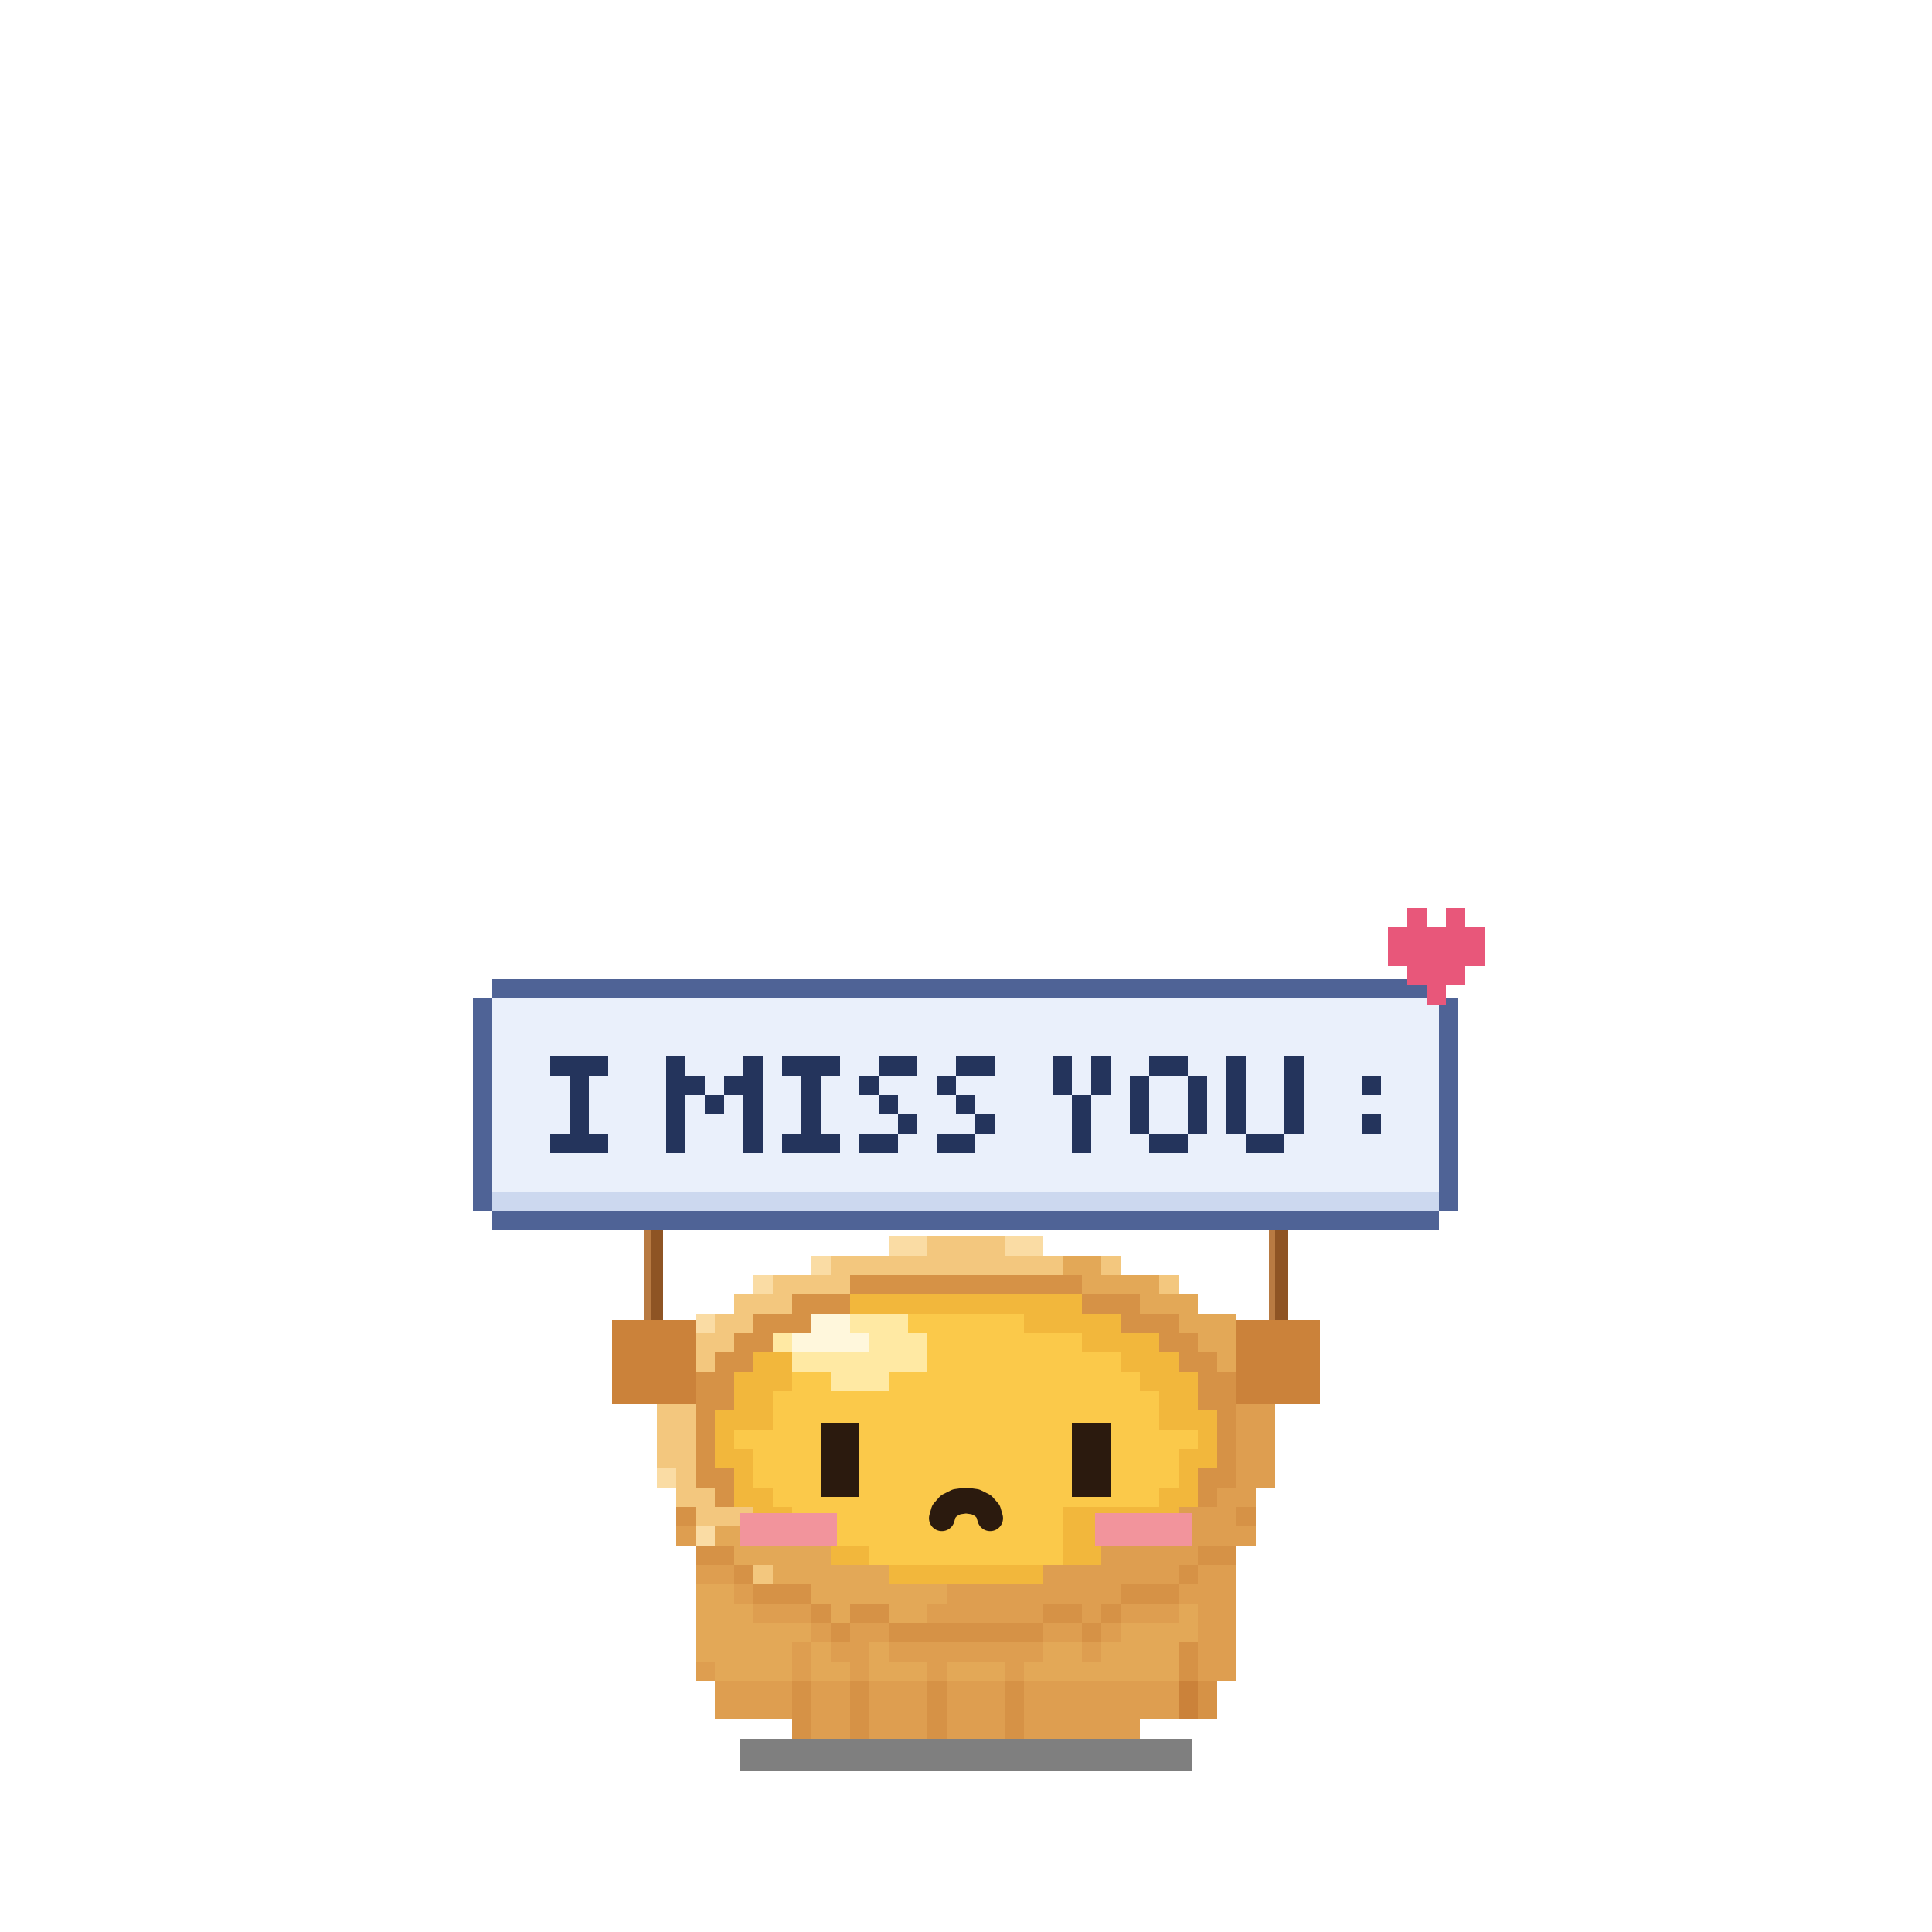
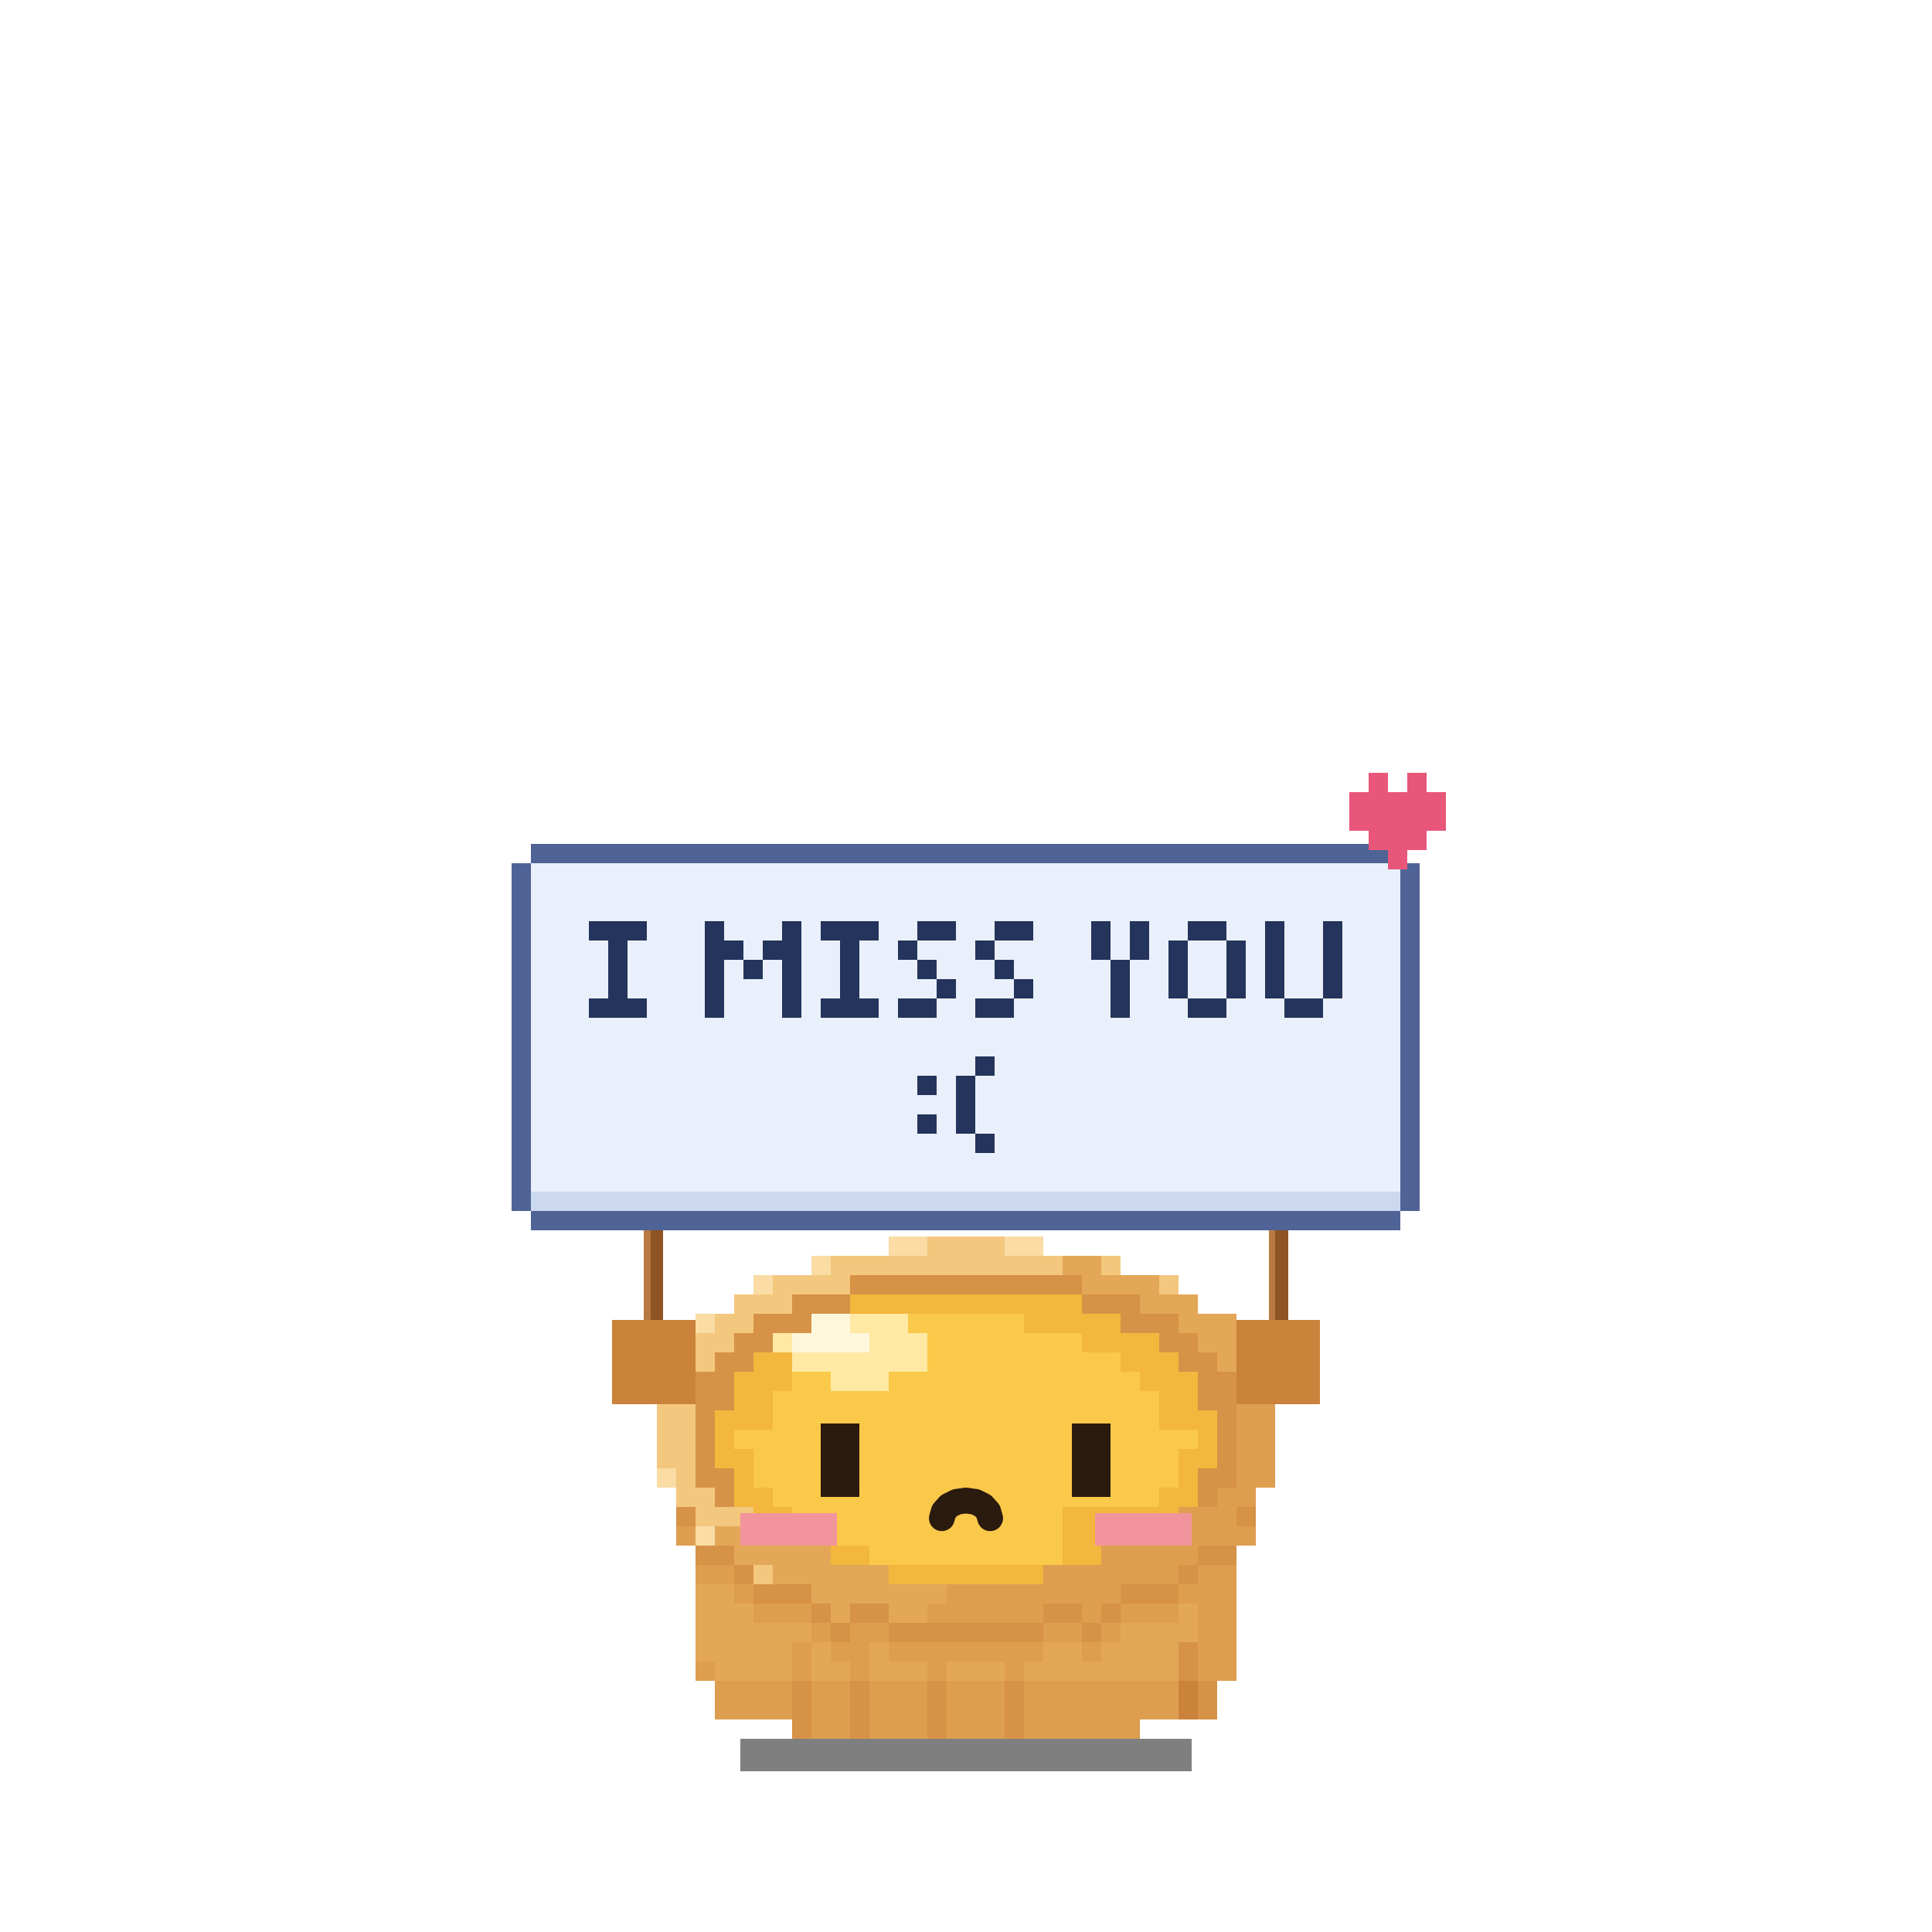
<svg xmlns="http://www.w3.org/2000/svg" viewBox="-20 -34 60 60" width="500" height="500" shape-rendering="crispEdges">
  <defs>
    <style>
      .rise { animation: sign-rise 0.55s ease-out both; }
      .hands { animation: sign-hands 0.55s ease-out both; }
      .hold { transform-origin: 10px 4.2px; animation: sign-sway 2s 0.55s infinite ease-in-out; }
      @keyframes sign-hands { 0% { transform: translateY(4.6px); } 70% { transform: translateY(-0.4px); } 100% { transform: translateY(0); } }
      .body { transform-origin: 10px 20px; animation: sign-bounce 1s infinite ease-in-out; }
      .shadow { transform-origin: 10px 20px; animation: sign-shadow 1s infinite ease-in-out; }
      @keyframes sign-rise {
-       0% { transform: translateY(8.8px); }
+       0% { transform: translateY(13.0px); }
      70% { transform: translateY(-1px); }
      100% { transform: translateY(0); }
      }
      @keyframes sign-sway {
      0%, 100% { transform: rotate(-2.5deg) translateY(0); }
      25% { transform: rotate(0deg) translateY(-0.6px); }
      50% { transform: rotate(2.5deg) translateY(0); }
      75% { transform: rotate(0deg) translateY(-0.6px); }
      }
      @keyframes sign-bounce { 0%, 100% { transform: scale(1, 1); } 50% { transform: scale(1.025, 0.975); } }
      @keyframes sign-shadow { 0%, 100% { transform: scaleX(1); } 50% { transform: scaleX(1.04); } }
      .beat { transform-box: fill-box; transform-origin: center; animation: sign-beat 1s infinite ease-out; }
      @keyframes sign-beat {
      0%, 40%, 100% { transform: scale(1); }
      10% { transform: scale(1.3); }
      20% { transform: scale(1.05); }
      30% { transform: scale(1.22); }
      }
      .blink { transform-origin: 10px 11.35px; animation: sign-blink 4s infinite ease-in-out; }
      @keyframes sign-blink { 0%, 46%, 54%, 100% { transform: scaleY(1); } 50% { transform: scaleY(0.12); } }
    </style>
  </defs>
  <g class="shadow">
    <rect x="3" y="20" width="14" height="1" fill="#000" opacity="0.5" />
  </g>
  <g class="body">
    <g class="rise">
      <g class="hold">
        <rect class="free" x="0" y="3.6" width="0.6" height="4.6" fill="#8E5424" />
        <rect class="free" x="0" y="3.6" width="0.2" height="4.6" fill="#B87A42" />
        <rect class="free" x="19.4" y="3.6" width="0.6" height="4.6" fill="#8E5424" />
        <rect class="free" x="19.4" y="3.6" width="0.2" height="4.6" fill="#B87A42" />
-         <g transform="translate(-5.3 -3.6) scale(0.6)">
-           <rect x="1" y="0" width="49" height="1" fill="#4F6396" />
+         <g transform="translate(-4.1 -7.8) scale(0.6)">
+           <rect x="1" y="0" width="45" height="1" fill="#4F6396" />
          <rect x="0" y="1" width="1" height="1" fill="#4F6396" />
-           <rect x="1" y="1" width="49" height="1" fill="#EAF0FB" />
-           <rect x="50" y="1" width="1" height="1" fill="#4F6396" />
+           <rect x="1" y="1" width="45" height="1" fill="#EAF0FB" />
+           <rect x="46" y="1" width="1" height="1" fill="#4F6396" />
          <rect x="0" y="2" width="1" height="1" fill="#4F6396" />
-           <rect x="1" y="2" width="49" height="1" fill="#EAF0FB" />
-           <rect x="50" y="2" width="1" height="1" fill="#4F6396" />
+           <rect x="1" y="2" width="45" height="1" fill="#EAF0FB" />
+           <rect x="46" y="2" width="1" height="1" fill="#4F6396" />
          <rect x="0" y="3" width="1" height="1" fill="#4F6396" />
-           <rect x="1" y="3" width="49" height="1" fill="#EAF0FB" />
-           <rect x="50" y="3" width="1" height="1" fill="#4F6396" />
+           <rect x="1" y="3" width="45" height="1" fill="#EAF0FB" />
+           <rect x="46" y="3" width="1" height="1" fill="#4F6396" />
          <rect x="0" y="4" width="1" height="1" fill="#4F6396" />
          <rect x="1" y="4" width="3" height="1" fill="#EAF0FB" />
          <rect x="4" y="4" width="3" height="1" fill="#24345C" />
          <rect x="7" y="4" width="3" height="1" fill="#EAF0FB" />
          <rect x="10" y="4" width="1" height="1" fill="#24345C" />
          <rect x="11" y="4" width="3" height="1" fill="#EAF0FB" />
          <rect x="14" y="4" width="1" height="1" fill="#24345C" />
          <rect x="15" y="4" width="1" height="1" fill="#EAF0FB" />
          <rect x="16" y="4" width="3" height="1" fill="#24345C" />
          <rect x="19" y="4" width="2" height="1" fill="#EAF0FB" />
          <rect x="21" y="4" width="2" height="1" fill="#24345C" />
          <rect x="23" y="4" width="2" height="1" fill="#EAF0FB" />
          <rect x="25" y="4" width="2" height="1" fill="#24345C" />
          <rect x="27" y="4" width="3" height="1" fill="#EAF0FB" />
          <rect x="30" y="4" width="1" height="1" fill="#24345C" />
          <rect x="31" y="4" width="1" height="1" fill="#EAF0FB" />
          <rect x="32" y="4" width="1" height="1" fill="#24345C" />
          <rect x="33" y="4" width="2" height="1" fill="#EAF0FB" />
          <rect x="35" y="4" width="2" height="1" fill="#24345C" />
          <rect x="37" y="4" width="2" height="1" fill="#EAF0FB" />
          <rect x="39" y="4" width="1" height="1" fill="#24345C" />
          <rect x="40" y="4" width="2" height="1" fill="#EAF0FB" />
          <rect x="42" y="4" width="1" height="1" fill="#24345C" />
-           <rect x="43" y="4" width="7" height="1" fill="#EAF0FB" />
-           <rect x="50" y="4" width="1" height="1" fill="#4F6396" />
+           <rect x="43" y="4" width="3" height="1" fill="#EAF0FB" />
+           <rect x="46" y="4" width="1" height="1" fill="#4F6396" />
          <rect x="0" y="5" width="1" height="1" fill="#4F6396" />
          <rect x="1" y="5" width="4" height="1" fill="#EAF0FB" />
          <rect x="5" y="5" width="1" height="1" fill="#24345C" />
          <rect x="6" y="5" width="4" height="1" fill="#EAF0FB" />
          <rect x="10" y="5" width="2" height="1" fill="#24345C" />
          <rect x="12" y="5" width="1" height="1" fill="#EAF0FB" />
          <rect x="13" y="5" width="2" height="1" fill="#24345C" />
          <rect x="15" y="5" width="2" height="1" fill="#EAF0FB" />
          <rect x="17" y="5" width="1" height="1" fill="#24345C" />
          <rect x="18" y="5" width="2" height="1" fill="#EAF0FB" />
          <rect x="20" y="5" width="1" height="1" fill="#24345C" />
          <rect x="21" y="5" width="3" height="1" fill="#EAF0FB" />
          <rect x="24" y="5" width="1" height="1" fill="#24345C" />
          <rect x="25" y="5" width="5" height="1" fill="#EAF0FB" />
          <rect x="30" y="5" width="1" height="1" fill="#24345C" />
          <rect x="31" y="5" width="1" height="1" fill="#EAF0FB" />
          <rect x="32" y="5" width="1" height="1" fill="#24345C" />
          <rect x="33" y="5" width="1" height="1" fill="#EAF0FB" />
          <rect x="34" y="5" width="1" height="1" fill="#24345C" />
          <rect x="35" y="5" width="2" height="1" fill="#EAF0FB" />
          <rect x="37" y="5" width="1" height="1" fill="#24345C" />
          <rect x="38" y="5" width="1" height="1" fill="#EAF0FB" />
          <rect x="39" y="5" width="1" height="1" fill="#24345C" />
          <rect x="40" y="5" width="2" height="1" fill="#EAF0FB" />
          <rect x="42" y="5" width="1" height="1" fill="#24345C" />
          <rect x="43" y="5" width="3" height="1" fill="#EAF0FB" />
-           <rect x="46" y="5" width="1" height="1" fill="#24345C" />
-           <rect x="47" y="5" width="3" height="1" fill="#EAF0FB" />
-           <rect x="50" y="5" width="1" height="1" fill="#4F6396" />
+           <rect x="46" y="5" width="1" height="1" fill="#4F6396" />
          <rect x="0" y="6" width="1" height="1" fill="#4F6396" />
          <rect x="1" y="6" width="4" height="1" fill="#EAF0FB" />
          <rect x="5" y="6" width="1" height="1" fill="#24345C" />
          <rect x="6" y="6" width="4" height="1" fill="#EAF0FB" />
          <rect x="10" y="6" width="1" height="1" fill="#24345C" />
          <rect x="11" y="6" width="1" height="1" fill="#EAF0FB" />
          <rect x="12" y="6" width="1" height="1" fill="#24345C" />
          <rect x="13" y="6" width="1" height="1" fill="#EAF0FB" />
          <rect x="14" y="6" width="1" height="1" fill="#24345C" />
          <rect x="15" y="6" width="2" height="1" fill="#EAF0FB" />
          <rect x="17" y="6" width="1" height="1" fill="#24345C" />
          <rect x="18" y="6" width="3" height="1" fill="#EAF0FB" />
          <rect x="21" y="6" width="1" height="1" fill="#24345C" />
          <rect x="22" y="6" width="3" height="1" fill="#EAF0FB" />
          <rect x="25" y="6" width="1" height="1" fill="#24345C" />
          <rect x="26" y="6" width="5" height="1" fill="#EAF0FB" />
          <rect x="31" y="6" width="1" height="1" fill="#24345C" />
          <rect x="32" y="6" width="2" height="1" fill="#EAF0FB" />
          <rect x="34" y="6" width="1" height="1" fill="#24345C" />
          <rect x="35" y="6" width="2" height="1" fill="#EAF0FB" />
          <rect x="37" y="6" width="1" height="1" fill="#24345C" />
          <rect x="38" y="6" width="1" height="1" fill="#EAF0FB" />
          <rect x="39" y="6" width="1" height="1" fill="#24345C" />
          <rect x="40" y="6" width="2" height="1" fill="#EAF0FB" />
          <rect x="42" y="6" width="1" height="1" fill="#24345C" />
-           <rect x="43" y="6" width="7" height="1" fill="#EAF0FB" />
-           <rect x="50" y="6" width="1" height="1" fill="#4F6396" />
+           <rect x="43" y="6" width="3" height="1" fill="#EAF0FB" />
+           <rect x="46" y="6" width="1" height="1" fill="#4F6396" />
          <rect x="0" y="7" width="1" height="1" fill="#4F6396" />
          <rect x="1" y="7" width="4" height="1" fill="#EAF0FB" />
          <rect x="5" y="7" width="1" height="1" fill="#24345C" />
          <rect x="6" y="7" width="4" height="1" fill="#EAF0FB" />
          <rect x="10" y="7" width="1" height="1" fill="#24345C" />
          <rect x="11" y="7" width="3" height="1" fill="#EAF0FB" />
          <rect x="14" y="7" width="1" height="1" fill="#24345C" />
          <rect x="15" y="7" width="2" height="1" fill="#EAF0FB" />
          <rect x="17" y="7" width="1" height="1" fill="#24345C" />
          <rect x="18" y="7" width="4" height="1" fill="#EAF0FB" />
          <rect x="22" y="7" width="1" height="1" fill="#24345C" />
          <rect x="23" y="7" width="3" height="1" fill="#EAF0FB" />
          <rect x="26" y="7" width="1" height="1" fill="#24345C" />
          <rect x="27" y="7" width="4" height="1" fill="#EAF0FB" />
          <rect x="31" y="7" width="1" height="1" fill="#24345C" />
          <rect x="32" y="7" width="2" height="1" fill="#EAF0FB" />
          <rect x="34" y="7" width="1" height="1" fill="#24345C" />
          <rect x="35" y="7" width="2" height="1" fill="#EAF0FB" />
          <rect x="37" y="7" width="1" height="1" fill="#24345C" />
          <rect x="38" y="7" width="1" height="1" fill="#EAF0FB" />
          <rect x="39" y="7" width="1" height="1" fill="#24345C" />
          <rect x="40" y="7" width="2" height="1" fill="#EAF0FB" />
          <rect x="42" y="7" width="1" height="1" fill="#24345C" />
          <rect x="43" y="7" width="3" height="1" fill="#EAF0FB" />
-           <rect x="46" y="7" width="1" height="1" fill="#24345C" />
-           <rect x="47" y="7" width="3" height="1" fill="#EAF0FB" />
-           <rect x="50" y="7" width="1" height="1" fill="#4F6396" />
+           <rect x="46" y="7" width="1" height="1" fill="#4F6396" />
          <rect x="0" y="8" width="1" height="1" fill="#4F6396" />
          <rect x="1" y="8" width="3" height="1" fill="#EAF0FB" />
          <rect x="4" y="8" width="3" height="1" fill="#24345C" />
          <rect x="7" y="8" width="3" height="1" fill="#EAF0FB" />
          <rect x="10" y="8" width="1" height="1" fill="#24345C" />
          <rect x="11" y="8" width="3" height="1" fill="#EAF0FB" />
          <rect x="14" y="8" width="1" height="1" fill="#24345C" />
          <rect x="15" y="8" width="1" height="1" fill="#EAF0FB" />
          <rect x="16" y="8" width="3" height="1" fill="#24345C" />
          <rect x="19" y="8" width="1" height="1" fill="#EAF0FB" />
          <rect x="20" y="8" width="2" height="1" fill="#24345C" />
          <rect x="22" y="8" width="2" height="1" fill="#EAF0FB" />
          <rect x="24" y="8" width="2" height="1" fill="#24345C" />
          <rect x="26" y="8" width="5" height="1" fill="#EAF0FB" />
          <rect x="31" y="8" width="1" height="1" fill="#24345C" />
          <rect x="32" y="8" width="3" height="1" fill="#EAF0FB" />
          <rect x="35" y="8" width="2" height="1" fill="#24345C" />
          <rect x="37" y="8" width="3" height="1" fill="#EAF0FB" />
          <rect x="40" y="8" width="2" height="1" fill="#24345C" />
-           <rect x="42" y="8" width="8" height="1" fill="#EAF0FB" />
-           <rect x="50" y="8" width="1" height="1" fill="#4F6396" />
+           <rect x="42" y="8" width="4" height="1" fill="#EAF0FB" />
+           <rect x="46" y="8" width="1" height="1" fill="#4F6396" />
          <rect x="0" y="9" width="1" height="1" fill="#4F6396" />
-           <rect x="1" y="9" width="49" height="1" fill="#EAF0FB" />
-           <rect x="50" y="9" width="1" height="1" fill="#4F6396" />
+           <rect x="1" y="9" width="45" height="1" fill="#EAF0FB" />
+           <rect x="46" y="9" width="1" height="1" fill="#4F6396" />
          <rect x="0" y="10" width="1" height="1" fill="#4F6396" />
-           <rect x="1" y="10" width="49" height="1" fill="#EAF0FB" />
-           <rect x="50" y="10" width="1" height="1" fill="#4F6396" />
+           <rect x="1" y="10" width="45" height="1" fill="#EAF0FB" />
+           <rect x="46" y="10" width="1" height="1" fill="#4F6396" />
          <rect x="0" y="11" width="1" height="1" fill="#4F6396" />
-           <rect x="1" y="11" width="49" height="1" fill="#CCD8EF" />
-           <rect x="50" y="11" width="1" height="1" fill="#4F6396" />
-           <rect x="1" y="12" width="49" height="1" fill="#4F6396" />
+           <rect x="1" y="11" width="23" height="1" fill="#EAF0FB" />
+           <rect x="24" y="11" width="1" height="1" fill="#24345C" />
+           <rect x="25" y="11" width="21" height="1" fill="#EAF0FB" />
+           <rect x="46" y="11" width="1" height="1" fill="#4F6396" />
+           <rect x="0" y="12" width="1" height="1" fill="#4F6396" />
+           <rect x="1" y="12" width="20" height="1" fill="#EAF0FB" />
+           <rect x="21" y="12" width="1" height="1" fill="#24345C" />
+           <rect x="22" y="12" width="1" height="1" fill="#EAF0FB" />
+           <rect x="23" y="12" width="1" height="1" fill="#24345C" />
+           <rect x="24" y="12" width="22" height="1" fill="#EAF0FB" />
+           <rect x="46" y="12" width="1" height="1" fill="#4F6396" />
+           <rect x="0" y="13" width="1" height="1" fill="#4F6396" />
+           <rect x="1" y="13" width="22" height="1" fill="#EAF0FB" />
+           <rect x="23" y="13" width="1" height="1" fill="#24345C" />
+           <rect x="24" y="13" width="22" height="1" fill="#EAF0FB" />
+           <rect x="46" y="13" width="1" height="1" fill="#4F6396" />
+           <rect x="0" y="14" width="1" height="1" fill="#4F6396" />
+           <rect x="1" y="14" width="20" height="1" fill="#EAF0FB" />
+           <rect x="21" y="14" width="1" height="1" fill="#24345C" />
+           <rect x="22" y="14" width="1" height="1" fill="#EAF0FB" />
+           <rect x="23" y="14" width="1" height="1" fill="#24345C" />
+           <rect x="24" y="14" width="22" height="1" fill="#EAF0FB" />
+           <rect x="46" y="14" width="1" height="1" fill="#4F6396" />
+           <rect x="0" y="15" width="1" height="1" fill="#4F6396" />
+           <rect x="1" y="15" width="23" height="1" fill="#EAF0FB" />
+           <rect x="24" y="15" width="1" height="1" fill="#24345C" />
+           <rect x="25" y="15" width="21" height="1" fill="#EAF0FB" />
+           <rect x="46" y="15" width="1" height="1" fill="#4F6396" />
+           <rect x="0" y="16" width="1" height="1" fill="#4F6396" />
+           <rect x="1" y="16" width="45" height="1" fill="#EAF0FB" />
+           <rect x="46" y="16" width="1" height="1" fill="#4F6396" />
+           <rect x="0" y="17" width="1" height="1" fill="#4F6396" />
+           <rect x="1" y="17" width="45" height="1" fill="#EAF0FB" />
+           <rect x="46" y="17" width="1" height="1" fill="#4F6396" />
+           <rect x="0" y="18" width="1" height="1" fill="#4F6396" />
+           <rect x="1" y="18" width="45" height="1" fill="#CCD8EF" />
+           <rect x="46" y="18" width="1" height="1" fill="#4F6396" />
+           <rect x="1" y="19" width="45" height="1" fill="#4F6396" />
        </g>
        <g class="beat">
-           <g transform="translate(23.1 -5.8) scale(0.6)">
+           <g transform="translate(21.9 -10) scale(0.6)">
            <rect x="1" y="0" width="1" height="1" fill="#E8577A" />
            <rect x="3" y="0" width="1" height="1" fill="#E8577A" />
            <rect x="0" y="1" width="5" height="1" fill="#E8577A" />
            <rect x="0" y="2" width="5" height="1" fill="#E8577A" />
            <rect x="1" y="3" width="3" height="1" fill="#E8577A" />
            <rect x="2" y="4" width="1" height="1" fill="#E8577A" />
          </g>
        </g>
      </g>
    </g>
    <g id="tart" transform="translate(0.4 4.4) scale(0.6)">
      <rect x="12" y="0" width="8" height="2" fill="#FADCA4" />
      <rect x="8" y="1" width="16" height="2" fill="#F3C77E" />
      <rect x="5" y="2" width="22" height="2" fill="#D69246" />
      <rect x="4" y="3" width="24" height="2" fill="#F2B73C" />
      <rect x="2" y="4" width="28" height="2" fill="#D69246" />
      <rect x="2" y="5" width="28" height="2" fill="#FBC94A" />
      <rect x="1" y="6" width="30" height="2" fill="#FBC94A" />
      <rect x="0" y="7" width="32" height="2" fill="#FBC94A" />
      <rect x="0" y="8" width="32" height="2" fill="#FBC94A" />
      <rect x="0" y="9" width="32" height="2" fill="#FBC94A" />
      <rect x="0" y="10" width="32" height="2" fill="#FBC94A" />
      <rect x="0" y="11" width="32" height="2" fill="#FBC94A" />
      <rect x="1" y="12" width="30" height="2" fill="#FBC94A" />
      <rect x="1" y="13" width="30" height="2" fill="#FBC94A" />
      <rect x="1" y="14" width="30" height="2" fill="#FBC94A" />
      <rect x="2" y="15" width="28" height="2" fill="#FBC94A" />
      <rect x="2" y="16" width="28" height="2" fill="#FBC94A" />
      <rect x="2" y="17" width="28" height="2" fill="#DE9E50" />
      <rect x="2" y="18" width="28" height="2" fill="#DE9E50" />
      <rect x="2" y="19" width="28" height="2" fill="#DE9E50" />
      <rect x="2" y="20" width="28" height="2" fill="#E3A857" />
      <rect x="2" y="21" width="28" height="2" fill="#DE9E50" />
      <rect x="3" y="22" width="26" height="2" fill="#E3A857" />
      <rect x="3" y="23" width="26" height="2" fill="#DE9E50" />
      <rect x="7" y="24" width="18" height="2" fill="#DE9E50" />
      <rect x="12" y="0" width="8" height="1" fill="#FADCA4" />
      <rect x="8" y="1" width="16" height="1" fill="#F3C77E" />
      <rect x="5" y="2" width="22" height="1" fill="#D69246" />
      <rect x="4" y="3" width="24" height="1" fill="#F2B73C" />
      <rect x="2" y="4" width="28" height="1" fill="#D69246" />
      <rect x="2" y="5" width="28" height="1" fill="#FBC94A" />
      <rect x="1" y="6" width="30" height="1" fill="#FBC94A" />
      <rect x="0" y="7" width="32" height="1" fill="#FBC94A" />
      <rect x="0" y="8" width="32" height="1" fill="#FBC94A" />
      <rect x="0" y="9" width="32" height="1" fill="#FBC94A" />
      <rect x="0" y="10" width="32" height="1" fill="#FBC94A" />
      <rect x="0" y="11" width="32" height="1" fill="#FBC94A" />
      <rect x="0" y="12" width="32" height="1" fill="#FBC94A" />
      <rect x="1" y="13" width="30" height="1" fill="#FBC94A" />
      <rect x="1" y="14" width="30" height="1" fill="#FBC94A" />
      <rect x="1" y="15" width="30" height="1" fill="#FBC94A" />
      <rect x="2" y="16" width="28" height="1" fill="#FBC94A" />
      <rect x="2" y="17" width="28" height="1" fill="#DE9E50" />
      <rect x="2" y="18" width="28" height="1" fill="#DE9E50" />
      <rect x="2" y="19" width="28" height="1" fill="#DE9E50" />
      <rect x="2" y="20" width="28" height="1" fill="#E3A857" />
      <rect x="2" y="21" width="28" height="1" fill="#DE9E50" />
      <rect x="2" y="22" width="28" height="1" fill="#E3A857" />
      <rect x="3" y="23" width="26" height="1" fill="#DE9E50" />
      <rect x="3" y="24" width="26" height="1" fill="#DE9E50" />
      <rect x="7" y="25" width="18" height="1" fill="#DE9E50" />
      <rect x="12" y="0" width="2" height="1" fill="#FADCA4" />
      <rect x="14" y="0" width="4" height="1" fill="#F3C77E" />
      <rect x="18" y="0" width="2" height="1" fill="#FADCA4" />
      <rect x="8" y="1" width="1" height="1" fill="#FADCA4" />
      <rect x="9" y="1" width="12" height="1" fill="#F3C77E" />
      <rect x="21" y="1" width="2" height="1" fill="#E3A857" />
      <rect x="23" y="1" width="1" height="1" fill="#F3C77E" />
      <rect x="5" y="2" width="1" height="1" fill="#FADCA4" />
      <rect x="6" y="2" width="4" height="1" fill="#F3C77E" />
      <rect x="10" y="2" width="12" height="1" fill="#D69246" />
      <rect x="22" y="2" width="4" height="1" fill="#E3A857" />
      <rect x="26" y="2" width="1" height="1" fill="#F3C77E" />
      <rect x="4" y="3" width="3" height="1" fill="#F3C77E" />
      <rect x="7" y="3" width="3" height="1" fill="#D69246" />
      <rect x="10" y="3" width="12" height="1" fill="#F2B73C" />
      <rect x="22" y="3" width="3" height="1" fill="#D69246" />
      <rect x="25" y="3" width="3" height="1" fill="#E3A857" />
      <rect x="2" y="4" width="1" height="1" fill="#FADCA4" />
      <rect x="3" y="4" width="2" height="1" fill="#F3C77E" />
      <rect x="5" y="4" width="3" height="1" fill="#D69246" />
      <rect x="8" y="4" width="2" height="1" fill="#FFF7DC" />
      <rect x="10" y="4" width="3" height="1" fill="#FFE9A3" />
      <rect x="13" y="4" width="6" height="1" fill="#FBC94A" />
      <rect x="19" y="4" width="5" height="1" fill="#F2B73C" />
      <rect x="24" y="4" width="3" height="1" fill="#D69246" />
      <rect x="27" y="4" width="3" height="1" fill="#E3A857" />
      <rect x="2" y="5" width="2" height="1" fill="#F3C77E" />
      <rect x="4" y="5" width="2" height="1" fill="#D69246" />
      <rect x="6" y="5" width="1" height="1" fill="#FFE9A3" />
      <rect x="7" y="5" width="4" height="1" fill="#FFF7DC" />
      <rect x="11" y="5" width="3" height="1" fill="#FFE9A3" />
      <rect x="14" y="5" width="8" height="1" fill="#FBC94A" />
      <rect x="22" y="5" width="4" height="1" fill="#F2B73C" />
      <rect x="26" y="5" width="2" height="1" fill="#D69246" />
      <rect x="28" y="5" width="2" height="1" fill="#E3A857" />
      <rect x="1" y="6" width="2" height="1" fill="#F3C77E" />
      <rect x="3" y="6" width="2" height="1" fill="#D69246" />
      <rect x="5" y="6" width="2" height="1" fill="#F2B73C" />
      <rect x="7" y="6" width="7" height="1" fill="#FFE9A3" />
      <rect x="14" y="6" width="10" height="1" fill="#FBC94A" />
      <rect x="24" y="6" width="3" height="1" fill="#F2B73C" />
      <rect x="27" y="6" width="2" height="1" fill="#D69246" />
      <rect x="29" y="6" width="1" height="1" fill="#E3A857" />
      <rect x="30" y="6" width="1" height="1" fill="#DE9E50" />
      <rect x="0" y="7" width="1" height="1" fill="#FADCA4" />
      <rect x="1" y="7" width="1" height="1" fill="#F3C77E" />
      <rect x="2" y="7" width="2" height="1" fill="#D69246" />
      <rect x="4" y="7" width="3" height="1" fill="#F2B73C" />
      <rect x="7" y="7" width="2" height="1" fill="#FBC94A" />
      <rect x="9" y="7" width="3" height="1" fill="#FFE9A3" />
      <rect x="12" y="7" width="13" height="1" fill="#FBC94A" />
      <rect x="25" y="7" width="3" height="1" fill="#F2B73C" />
      <rect x="28" y="7" width="2" height="1" fill="#D69246" />
      <rect x="30" y="7" width="2" height="1" fill="#DE9E50" />
      <rect x="0" y="8" width="2" height="1" fill="#F3C77E" />
      <rect x="2" y="8" width="2" height="1" fill="#D69246" />
      <rect x="4" y="8" width="2" height="1" fill="#F2B73C" />
      <rect x="6" y="8" width="20" height="1" fill="#FBC94A" />
      <rect x="26" y="8" width="2" height="1" fill="#F2B73C" />
      <rect x="28" y="8" width="2" height="1" fill="#D69246" />
      <rect x="30" y="8" width="2" height="1" fill="#DE9E50" />
      <rect x="0" y="9" width="2" height="1" fill="#F3C77E" />
      <rect x="2" y="9" width="1" height="1" fill="#D69246" />
      <rect x="3" y="9" width="3" height="1" fill="#F2B73C" />
      <rect x="6" y="9" width="20" height="1" fill="#FBC94A" />
      <rect x="26" y="9" width="3" height="1" fill="#F2B73C" />
      <rect x="29" y="9" width="1" height="1" fill="#D69246" />
      <rect x="30" y="9" width="2" height="1" fill="#DE9E50" />
      <rect x="0" y="10" width="2" height="1" fill="#F3C77E" />
      <rect x="2" y="10" width="1" height="1" fill="#D69246" />
      <rect x="3" y="10" width="1" height="1" fill="#F2B73C" />
      <rect x="4" y="10" width="24" height="1" fill="#FBC94A" />
      <rect x="28" y="10" width="1" height="1" fill="#F2B73C" />
      <rect x="29" y="10" width="1" height="1" fill="#D69246" />
      <rect x="30" y="10" width="2" height="1" fill="#DE9E50" />
      <rect x="0" y="11" width="2" height="1" fill="#F3C77E" />
      <rect x="2" y="11" width="1" height="1" fill="#D69246" />
      <rect x="3" y="11" width="2" height="1" fill="#F2B73C" />
      <rect x="5" y="11" width="22" height="1" fill="#FBC94A" />
      <rect x="27" y="11" width="2" height="1" fill="#F2B73C" />
      <rect x="29" y="11" width="1" height="1" fill="#D69246" />
      <rect x="30" y="11" width="2" height="1" fill="#DE9E50" />
      <rect x="0" y="12" width="1" height="1" fill="#FADCA4" />
      <rect x="1" y="12" width="1" height="1" fill="#F3C77E" />
      <rect x="2" y="12" width="2" height="1" fill="#D69246" />
      <rect x="4" y="12" width="1" height="1" fill="#F2B73C" />
      <rect x="5" y="12" width="22" height="1" fill="#FBC94A" />
      <rect x="27" y="12" width="1" height="1" fill="#F2B73C" />
      <rect x="28" y="12" width="2" height="1" fill="#D69246" />
      <rect x="30" y="12" width="2" height="1" fill="#DE9E50" />
      <rect x="1" y="13" width="2" height="1" fill="#F3C77E" />
      <rect x="3" y="13" width="1" height="1" fill="#D69246" />
      <rect x="4" y="13" width="2" height="1" fill="#F2B73C" />
      <rect x="6" y="13" width="20" height="1" fill="#FBC94A" />
      <rect x="26" y="13" width="2" height="1" fill="#F2B73C" />
      <rect x="28" y="13" width="1" height="1" fill="#D69246" />
      <rect x="29" y="13" width="2" height="1" fill="#DE9E50" />
      <rect x="1" y="14" width="1" height="1" fill="#D69246" />
      <rect x="2" y="14" width="3" height="1" fill="#F3C77E" />
      <rect x="5" y="14" width="2" height="1" fill="#F2B73C" />
      <rect x="7" y="14" width="14" height="1" fill="#FBC94A" />
      <rect x="21" y="14" width="6" height="1" fill="#F2B73C" />
      <rect x="27" y="14" width="3" height="1" fill="#DE9E50" />
      <rect x="30" y="14" width="1" height="1" fill="#D69246" />
      <rect x="1" y="15" width="1" height="1" fill="#DE9E50" />
      <rect x="2" y="15" width="1" height="1" fill="#FADCA4" />
      <rect x="3" y="15" width="4" height="1" fill="#E3A857" />
      <rect x="7" y="15" width="2" height="1" fill="#F2B73C" />
      <rect x="9" y="15" width="12" height="1" fill="#FBC94A" />
      <rect x="21" y="15" width="4" height="1" fill="#F2B73C" />
      <rect x="25" y="15" width="6" height="1" fill="#DE9E50" />
      <rect x="2" y="16" width="2" height="1" fill="#D69246" />
      <rect x="4" y="16" width="5" height="1" fill="#E3A857" />
      <rect x="9" y="16" width="2" height="1" fill="#F2B73C" />
      <rect x="11" y="16" width="10" height="1" fill="#FBC94A" />
      <rect x="21" y="16" width="2" height="1" fill="#F2B73C" />
      <rect x="23" y="16" width="5" height="1" fill="#DE9E50" />
      <rect x="28" y="16" width="2" height="1" fill="#D69246" />
      <rect x="2" y="17" width="2" height="1" fill="#DE9E50" />
      <rect x="4" y="17" width="1" height="1" fill="#D69246" />
      <rect x="5" y="17" width="1" height="1" fill="#F3C77E" />
      <rect x="6" y="17" width="6" height="1" fill="#E3A857" />
      <rect x="12" y="17" width="8" height="1" fill="#F2B73C" />
      <rect x="20" y="17" width="7" height="1" fill="#DE9E50" />
      <rect x="27" y="17" width="1" height="1" fill="#D69246" />
      <rect x="28" y="17" width="2" height="1" fill="#DE9E50" />
      <rect x="2" y="18" width="2" height="1" fill="#E3A857" />
      <rect x="4" y="18" width="1" height="1" fill="#DE9E50" />
      <rect x="5" y="18" width="3" height="1" fill="#D69246" />
      <rect x="8" y="18" width="7" height="1" fill="#E3A857" />
      <rect x="15" y="18" width="9" height="1" fill="#DE9E50" />
      <rect x="24" y="18" width="3" height="1" fill="#D69246" />
      <rect x="27" y="18" width="3" height="1" fill="#DE9E50" />
      <rect x="2" y="19" width="3" height="1" fill="#E3A857" />
      <rect x="5" y="19" width="3" height="1" fill="#DE9E50" />
      <rect x="8" y="19" width="1" height="1" fill="#D69246" />
      <rect x="9" y="19" width="1" height="1" fill="#E3A857" />
      <rect x="10" y="19" width="2" height="1" fill="#D69246" />
      <rect x="12" y="19" width="2" height="1" fill="#E3A857" />
      <rect x="14" y="19" width="6" height="1" fill="#DE9E50" />
      <rect x="20" y="19" width="2" height="1" fill="#D69246" />
      <rect x="22" y="19" width="1" height="1" fill="#DE9E50" />
      <rect x="23" y="19" width="1" height="1" fill="#D69246" />
      <rect x="24" y="19" width="3" height="1" fill="#DE9E50" />
      <rect x="27" y="19" width="1" height="1" fill="#E3A857" />
      <rect x="28" y="19" width="2" height="1" fill="#DE9E50" />
      <rect x="2" y="20" width="6" height="1" fill="#E3A857" />
      <rect x="8" y="20" width="1" height="1" fill="#DE9E50" />
      <rect x="9" y="20" width="1" height="1" fill="#D69246" />
      <rect x="10" y="20" width="2" height="1" fill="#DE9E50" />
      <rect x="12" y="20" width="8" height="1" fill="#D69246" />
      <rect x="20" y="20" width="2" height="1" fill="#DE9E50" />
      <rect x="22" y="20" width="1" height="1" fill="#D69246" />
      <rect x="23" y="20" width="1" height="1" fill="#DE9E50" />
      <rect x="24" y="20" width="4" height="1" fill="#E3A857" />
      <rect x="28" y="20" width="2" height="1" fill="#DE9E50" />
      <rect x="2" y="21" width="5" height="1" fill="#E3A857" />
      <rect x="7" y="21" width="1" height="1" fill="#DE9E50" />
      <rect x="8" y="21" width="1" height="1" fill="#E3A857" />
      <rect x="9" y="21" width="2" height="1" fill="#DE9E50" />
      <rect x="11" y="21" width="1" height="1" fill="#E3A857" />
      <rect x="12" y="21" width="8" height="1" fill="#DE9E50" />
      <rect x="20" y="21" width="2" height="1" fill="#E3A857" />
      <rect x="22" y="21" width="1" height="1" fill="#DE9E50" />
      <rect x="23" y="21" width="4" height="1" fill="#E3A857" />
      <rect x="27" y="21" width="1" height="1" fill="#D69246" />
      <rect x="28" y="21" width="2" height="1" fill="#DE9E50" />
      <rect x="2" y="22" width="1" height="1" fill="#DE9E50" />
      <rect x="3" y="22" width="4" height="1" fill="#E3A857" />
      <rect x="7" y="22" width="1" height="1" fill="#DE9E50" />
      <rect x="8" y="22" width="2" height="1" fill="#E3A857" />
      <rect x="10" y="22" width="1" height="1" fill="#DE9E50" />
      <rect x="11" y="22" width="3" height="1" fill="#E3A857" />
      <rect x="14" y="22" width="1" height="1" fill="#DE9E50" />
      <rect x="15" y="22" width="3" height="1" fill="#E3A857" />
      <rect x="18" y="22" width="1" height="1" fill="#DE9E50" />
      <rect x="19" y="22" width="8" height="1" fill="#E3A857" />
      <rect x="27" y="22" width="1" height="1" fill="#D69246" />
      <rect x="28" y="22" width="2" height="1" fill="#DE9E50" />
      <rect x="3" y="23" width="4" height="1" fill="#DE9E50" />
      <rect x="7" y="23" width="1" height="1" fill="#D69246" />
      <rect x="8" y="23" width="2" height="1" fill="#DE9E50" />
      <rect x="10" y="23" width="1" height="1" fill="#D69246" />
      <rect x="11" y="23" width="3" height="1" fill="#DE9E50" />
      <rect x="14" y="23" width="1" height="1" fill="#D69246" />
      <rect x="15" y="23" width="3" height="1" fill="#DE9E50" />
      <rect x="18" y="23" width="1" height="1" fill="#D69246" />
      <rect x="19" y="23" width="8" height="1" fill="#DE9E50" />
      <rect x="27" y="23" width="1" height="1" fill="#CB823A" />
      <rect x="28" y="23" width="1" height="1" fill="#D69246" />
      <rect x="3" y="24" width="4" height="1" fill="#DE9E50" />
      <rect x="7" y="24" width="1" height="1" fill="#D69246" />
      <rect x="8" y="24" width="2" height="1" fill="#DE9E50" />
      <rect x="10" y="24" width="1" height="1" fill="#D69246" />
      <rect x="11" y="24" width="3" height="1" fill="#DE9E50" />
      <rect x="14" y="24" width="1" height="1" fill="#D69246" />
      <rect x="15" y="24" width="3" height="1" fill="#DE9E50" />
      <rect x="18" y="24" width="1" height="1" fill="#D69246" />
      <rect x="19" y="24" width="8" height="1" fill="#DE9E50" />
      <rect x="27" y="24" width="1" height="1" fill="#CB823A" />
      <rect x="28" y="24" width="1" height="1" fill="#D69246" />
      <rect x="7" y="25" width="1" height="1" fill="#D69246" />
      <rect x="8" y="25" width="2" height="1" fill="#DE9E50" />
      <rect x="10" y="25" width="1" height="1" fill="#D69246" />
      <rect x="11" y="25" width="3" height="1" fill="#DE9E50" />
      <rect x="14" y="25" width="1" height="1" fill="#D69246" />
      <rect x="15" y="25" width="3" height="1" fill="#DE9E50" />
      <rect x="18" y="25" width="1" height="1" fill="#D69246" />
      <rect x="19" y="25" width="6" height="1" fill="#DE9E50" />
    </g>
    <rect x="3" y="13" width="3" height="1" fill="#F2949C" />
    <rect x="14" y="13" width="3" height="1" fill="#F2949C" />
    <g fill="none" stroke="#2B1A0E" stroke-width="0.8" stroke-linecap="round" stroke-linejoin="round" shape-rendering="geometricPrecision">
      <polyline class="free" points="9.25,13.15 9.31,12.94 9.47,12.76 9.71,12.64 10,12.6 10.29,12.64 10.53,12.76 10.69,12.94 10.75,13.15" />
    </g>
    <g class="blink" fill="#2B1A0E">
      <rect class="free" x="5.5" y="10.2" width="1.2" height="2.3" />
      <rect class="free" x="13.3" y="10.2" width="1.2" height="2.3" />
    </g>
    <g class="hands">
      <g class="hold">
        <rect class="free" x="-1" y="7" width="2.6" height="2.6" fill="#CB823A" />
        <rect class="free" x="18.4" y="7" width="2.6" height="2.6" fill="#CB823A" />
      </g>
    </g>
  </g>
</svg>
